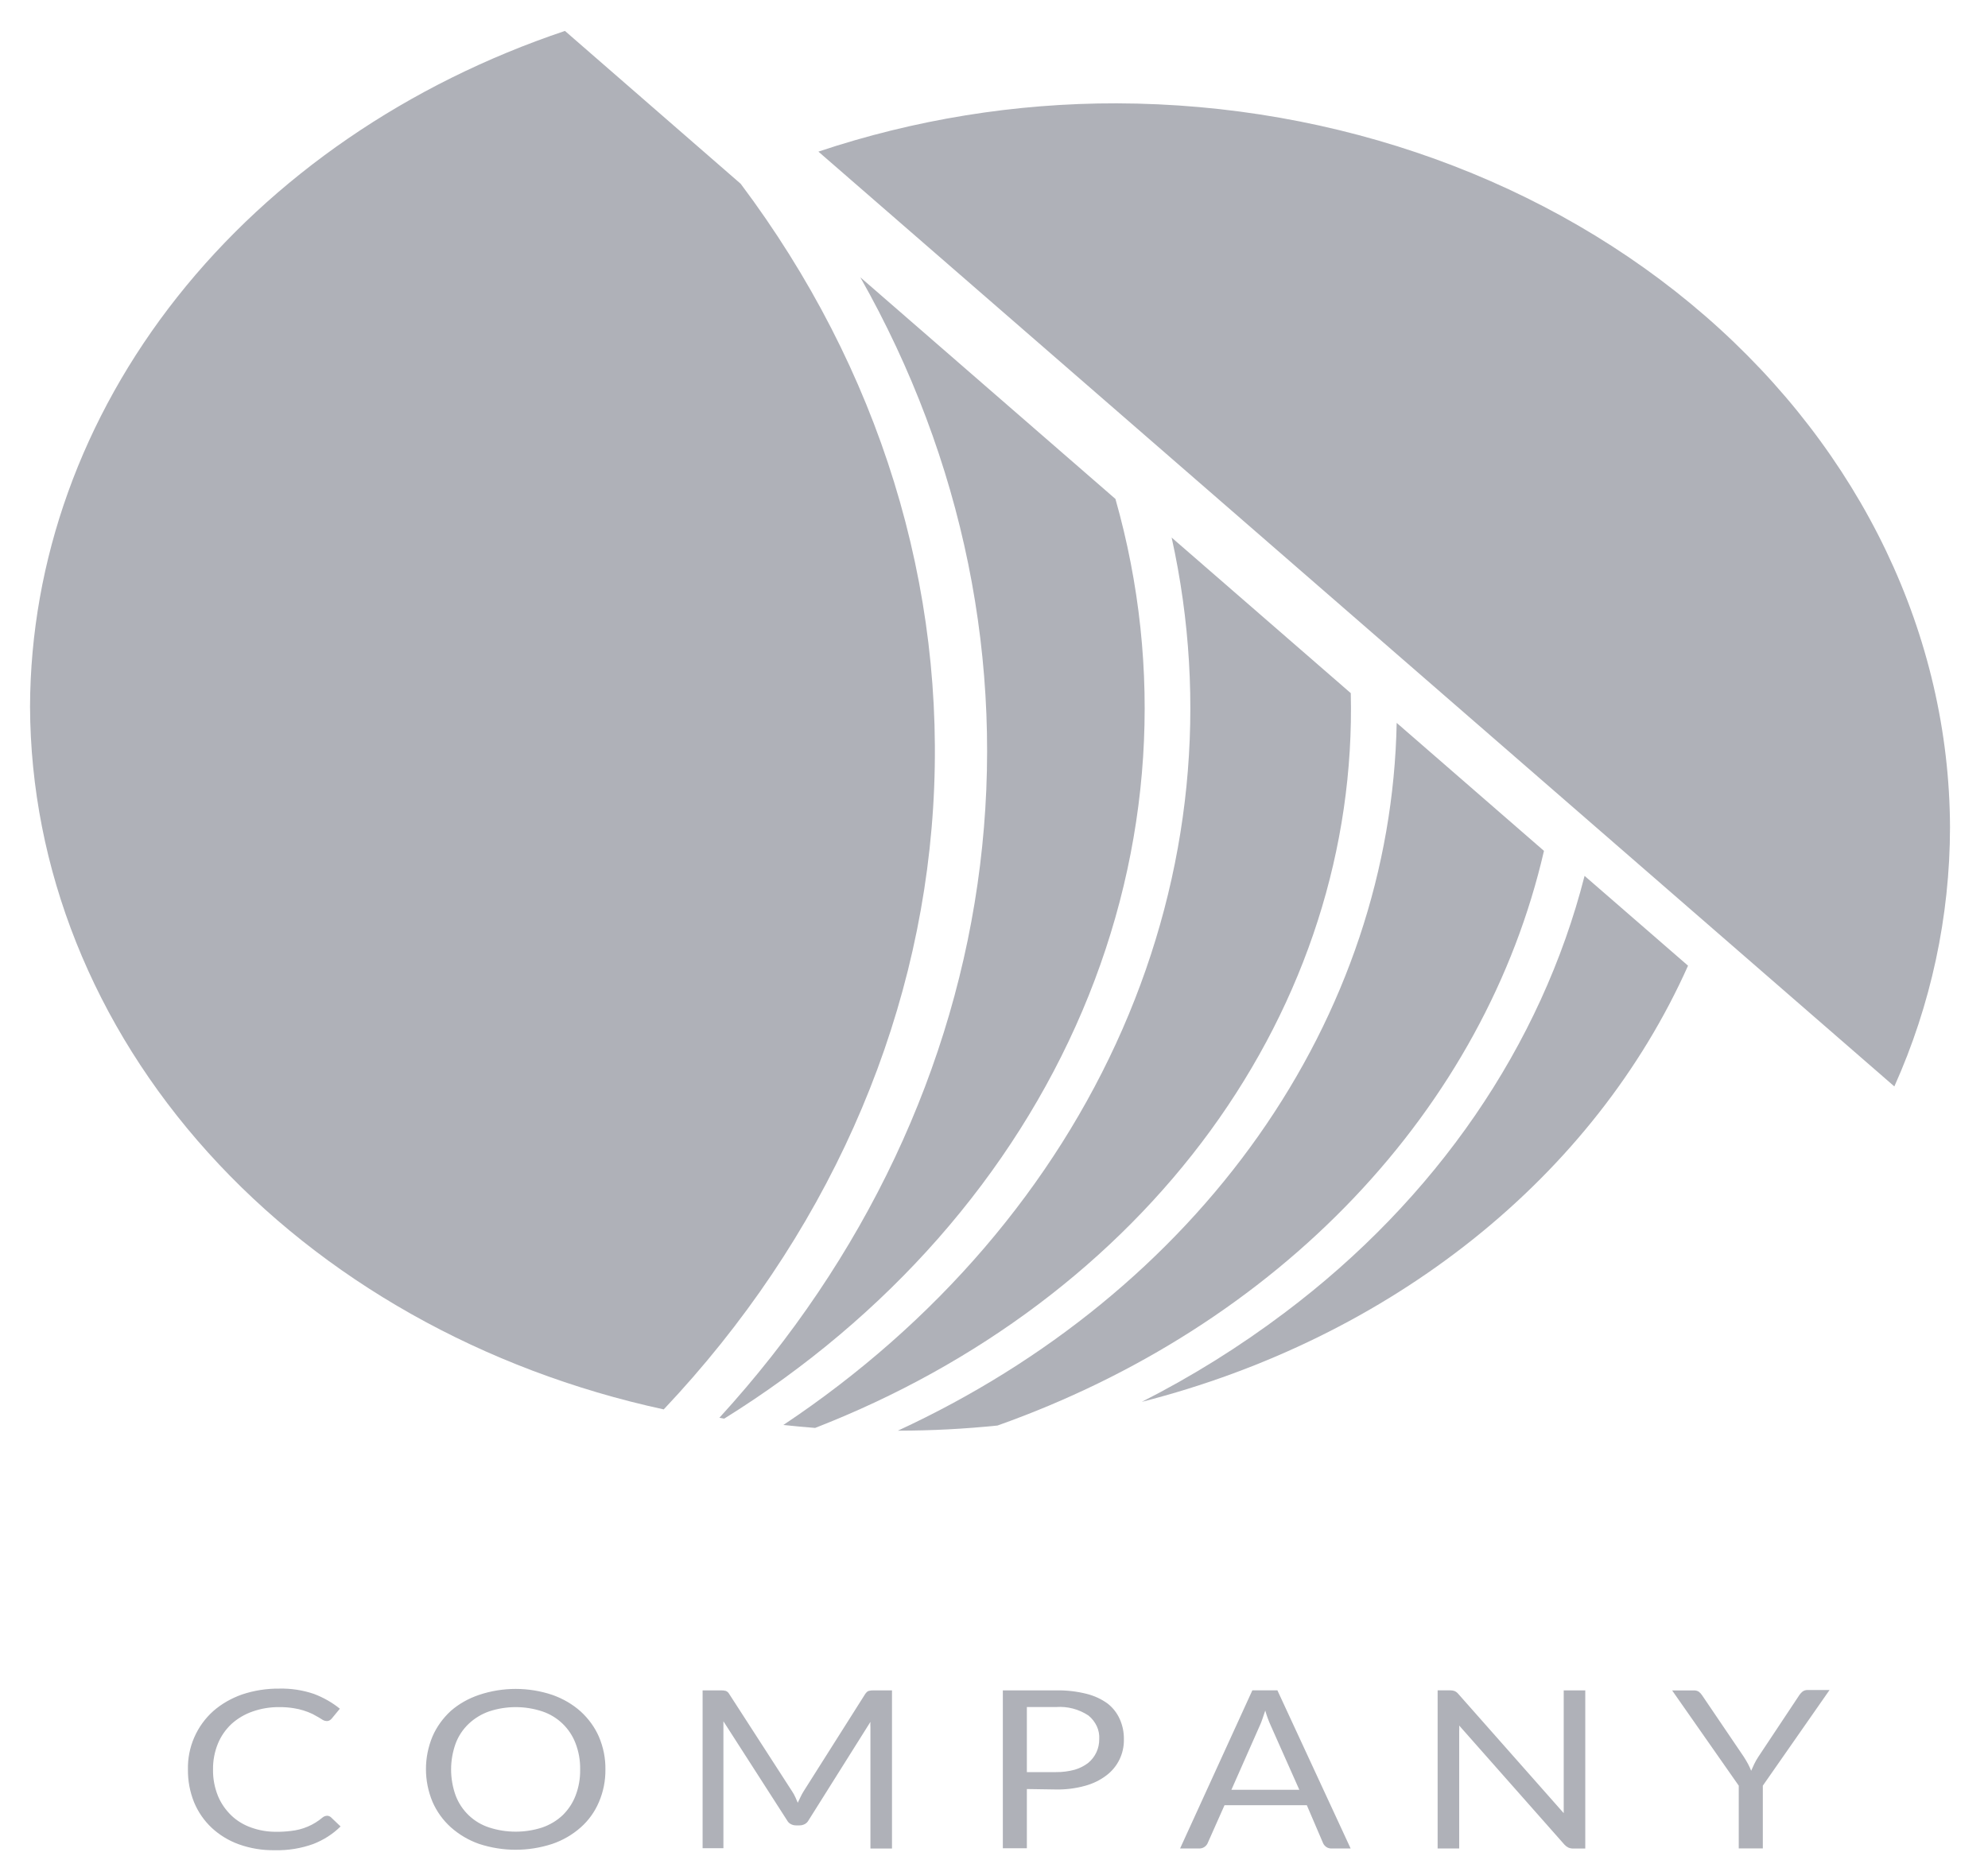
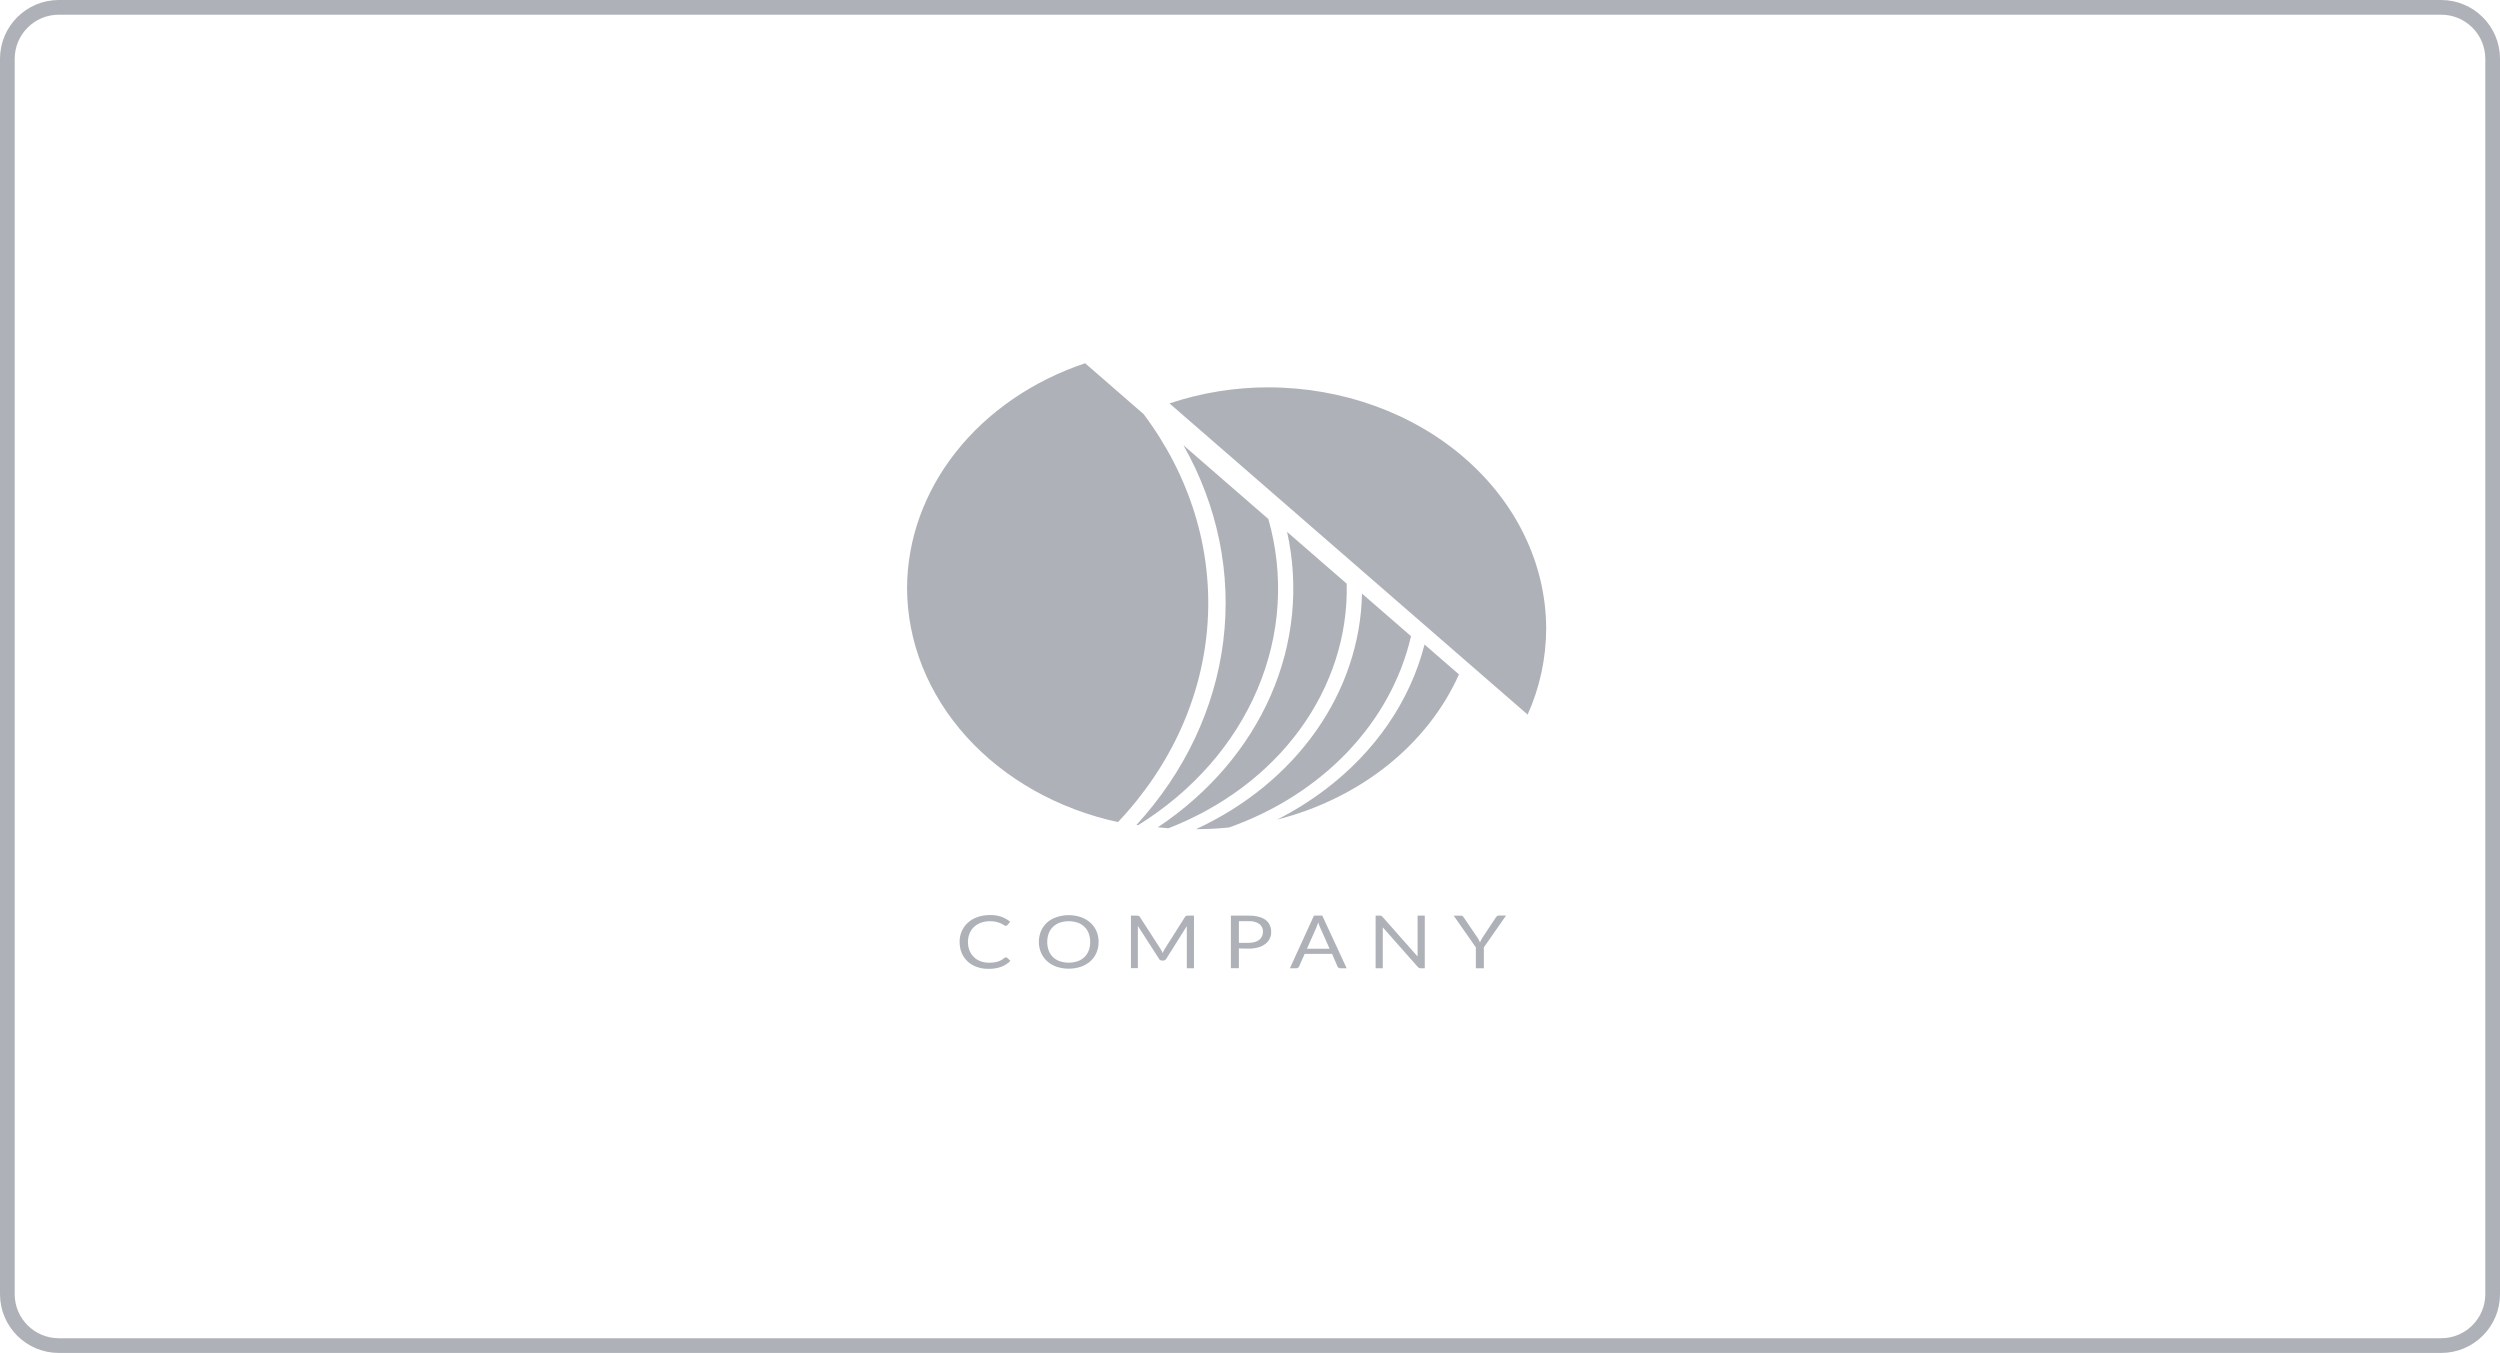
- <svg xmlns="http://www.w3.org/2000/svg" width="45" height="42" fill="none">
-   <path d="M7.406 41.101c.016 0 .032.004.046.01a.122.122 0 0 1 .039.024l.218.208c-.17.169-.379.304-.614.396a2.39 2.39 0 0 1-.87.142c-.28.005-.558-.04-.817-.133a1.793 1.793 0 0 1-.616-.374 1.674 1.674 0 0 1-.399-.578 1.927 1.927 0 0 1-.139-.742 1.724 1.724 0 0 1 .573-1.322c.186-.163.409-.291.654-.377.269-.09.555-.135.843-.132a2.27 2.27 0 0 1 .782.12c.216.082.415.195.587.335l-.183.222a.178.178 0 0 1-.047.04.125.125 0 0 1-.073.017.178.178 0 0 1-.08-.023l-.097-.06-.137-.076a1.551 1.551 0 0 0-.43-.132 1.892 1.892 0 0 0-.325-.024 1.76 1.76 0 0 0-.605.1 1.39 1.39 0 0 0-.475.28c-.136.128-.24.28-.308.445a1.499 1.499 0 0 0-.111.587 1.53 1.53 0 0 0 .111.597c.067.164.17.314.303.443.125.12.28.215.453.275.178.064.369.096.561.095.111.001.223-.005.333-.019a1.316 1.316 0 0 0 .72-.306.171.171 0 0 1 .103-.038ZM13.704 40.054a1.81 1.81 0 0 1-.147.737 1.594 1.594 0 0 1-.41.572 1.889 1.889 0 0 1-.645.375 2.655 2.655 0 0 1-1.658 0 1.91 1.91 0 0 1-.64-.377 1.677 1.677 0 0 1-.415-.578 1.922 1.922 0 0 1 0-1.475c.093-.216.234-.413.415-.58.182-.159.4-.282.64-.363a2.61 2.61 0 0 1 1.658 0c.242.085.461.213.643.376.18.165.32.36.412.571.101.238.151.489.147.742Zm-.572 0a1.566 1.566 0 0 0-.104-.593 1.22 1.22 0 0 0-.752-.722 1.918 1.918 0 0 0-1.205 0 1.295 1.295 0 0 0-.461.28 1.191 1.191 0 0 0-.295.443 1.737 1.737 0 0 0 0 1.184 1.209 1.209 0 0 0 .756.72c.388.127.816.127 1.205 0 .175-.061.332-.156.46-.277.131-.129.23-.28.292-.443.073-.19.108-.391.104-.592ZM18.001 40.675l.057.132c.022-.047.041-.09.063-.132a1.23 1.23 0 0 1 .071-.13l1.393-2.201c.028-.038.052-.062.08-.069a.373.373 0 0 1 .114-.012h.412v3.58h-.488V39.1a.938.938 0 0 1 0-.124L18.3 41.208a.203.203 0 0 1-.082.081.246.246 0 0 1-.12.03h-.079a.243.243 0 0 1-.12-.03.2.2 0 0 1-.081-.081l-1.443-2.246V41.835h-.471v-3.572h.411a.373.373 0 0 1 .115.012c.034.015.06.039.076.069l1.423 2.203a.76.76 0 0 1 .071.128ZM23.244 40.497v1.34H22.7v-3.574h1.216c.23-.004.458.023.679.078.176.044.34.12.48.223a.922.922 0 0 1 .272.35c.065.146.096.302.093.458a.993.993 0 0 1-.395.815c-.14.107-.305.188-.483.236a2.3 2.3 0 0 1-.657.083l-.66-.01Zm0-.384h.66c.143.002.286-.017.423-.054a.924.924 0 0 0 .305-.154.686.686 0 0 0 .25-.538.605.605 0 0 0-.054-.291.69.69 0 0 0-.19-.244 1.172 1.172 0 0 0-.734-.192h-.66v1.473ZM30.573 41.842h-.43a.205.205 0 0 1-.12-.033.222.222 0 0 1-.072-.083l-.37-.864h-1.863l-.384.864a.205.205 0 0 1-.19.116h-.432l1.636-3.58h.567l1.658 3.58Zm-2.7-1.329h1.538l-.648-1.457c-.05-.11-.09-.222-.123-.336l-.063.187c-.019.057-.04.11-.06.152l-.643 1.454ZM32.929 38.28c.032.015.06.037.081.063l2.386 2.699v-2.779h.488v3.58h-.272a.265.265 0 0 1-.112-.022.299.299 0 0 1-.087-.066l-2.383-2.696a.974.974 0 0 1 0 .123v2.66h-.488v-3.58h.289c.033 0 .067.006.098.017ZM39.903 40.419v1.421h-.545V40.42l-1.508-2.156h.488a.197.197 0 0 1 .117.03c.03.024.055.051.074.081l.943 1.391c.038.06.071.114.098.166.028.052.05.102.069.151l.07-.154c.027-.056.058-.11.093-.163l.93-1.4a.376.376 0 0 1 .07-.076.182.182 0 0 1 .118-.035h.493l-1.51 2.165ZM17.731 32.256c.237.026.477.047.72.066 3.679-1.43 6.791-3.77 8.948-6.728 2.156-2.958 3.261-6.403 3.177-9.904l-4.055-3.522c.825 3.727.44 7.58-1.113 11.128s-4.21 6.65-7.677 8.96Z" fill="#AFB1B8" />
-   <path d="m16.284 32.092.109.02c3.704-2.303 6.527-5.517 8.106-9.228 1.579-3.711 1.84-7.749.75-11.59l-5.775-5.017c2.335 4.124 3.276 8.74 2.71 13.31-.564 4.57-2.61 8.906-5.9 12.505ZM35.868 19.826c-.981 3.847-3.364 7.316-6.795 9.893a21.629 21.629 0 0 1-3.228 2.013c2.794-.713 5.361-1.974 7.505-3.686s3.807-3.829 4.86-6.187l-2.342-2.033Z" fill="#AFB1B8" />
-   <path d="m34.949 19.26-3.334-2.897c-.064 3.303-1.145 6.531-3.13 9.348-1.986 2.818-4.804 5.122-8.16 6.673h.016c.748 0 1.495-.04 2.238-.116 3.137-1.113 5.909-2.883 8.067-5.153 2.159-2.27 3.637-4.968 4.303-7.855ZM16.766 4.16 12.788.7C9.232 1.894 6.174 3.993 4.013 6.722 1.853 9.452.691 12.684.68 15.996c.013 3.66 1.431 7.212 4.03 10.093 2.597 2.88 6.227 4.927 10.314 5.814 3.648-3.862 5.784-8.634 6.098-13.623.313-4.99-1.213-9.935-4.356-14.12ZM44.14 18.727c-.014-4.342-2.006-8.503-5.54-11.574-3.535-3.07-8.324-4.801-13.322-4.814a21.18 21.18 0 0 0-6.753 1.093l24.355 21.16a14.352 14.352 0 0 0 1.26-5.865Z" fill="#AFB1B8" />
+ <svg xmlns="http://www.w3.org/2000/svg" width="170" height="92" fill="none">
+   <rect x=".5" y=".5" width="169" height="91" rx="3.5" stroke="#AFB1B8" />
+   <path d="M68.406 65.101c.016 0 .032.004.046.01a.121.121 0 0 1 .039.024l.218.208c-.17.169-.379.304-.614.396a2.39 2.39 0 0 1-.87.142c-.28.005-.558-.04-.817-.133a1.794 1.794 0 0 1-.617-.374 1.674 1.674 0 0 1-.397-.578 1.926 1.926 0 0 1-.14-.742 1.724 1.724 0 0 1 .573-1.322c.186-.163.409-.291.654-.377.269-.09.555-.135.843-.132a2.27 2.27 0 0 1 .782.12c.216.082.415.195.587.335l-.183.222a.178.178 0 0 1-.047.04.125.125 0 0 1-.073.017.178.178 0 0 1-.08-.023l-.097-.06-.137-.076a1.548 1.548 0 0 0-.43-.132 1.891 1.891 0 0 0-.325-.024 1.76 1.76 0 0 0-.605.1 1.39 1.39 0 0 0-.475.28c-.136.128-.24.28-.308.445a1.5 1.5 0 0 0-.112.587 1.53 1.53 0 0 0 .112.597c.067.164.17.314.303.443.125.12.28.215.453.275.178.064.369.097.561.095.112.001.223-.005.333-.019a1.316 1.316 0 0 0 .72-.306.171.171 0 0 1 .103-.038ZM74.704 64.054a1.81 1.81 0 0 1-.147.737 1.594 1.594 0 0 1-.41.572 1.889 1.889 0 0 1-.645.375 2.655 2.655 0 0 1-1.658 0 1.91 1.91 0 0 1-.64-.376 1.678 1.678 0 0 1-.415-.578 1.922 1.922 0 0 1 0-1.476c.093-.216.234-.413.415-.58.182-.159.4-.282.64-.363a2.61 2.61 0 0 1 1.658 0c.242.085.461.213.643.376.18.165.32.36.412.571.101.238.151.489.147.742Zm-.572 0a1.566 1.566 0 0 0-.104-.593 1.22 1.22 0 0 0-.752-.722 1.918 1.918 0 0 0-1.205 0 1.295 1.295 0 0 0-.461.28 1.191 1.191 0 0 0-.295.443 1.737 1.737 0 0 0 0 1.184 1.209 1.209 0 0 0 .756.72c.388.127.816.127 1.205 0 .175-.061.332-.156.46-.277.131-.129.23-.28.292-.443.073-.19.108-.391.104-.592ZM79.001 64.675l.057.132c.022-.047.041-.09.063-.132a1.23 1.23 0 0 1 .071-.13l1.393-2.201c.028-.038.052-.062.08-.069a.373.373 0 0 1 .114-.012h.412v3.58h-.488V63.1a.938.938 0 0 1 0-.124L79.3 65.208a.203.203 0 0 1-.082.081.246.246 0 0 1-.12.03h-.079a.243.243 0 0 1-.12-.03.2.2 0 0 1-.081-.081l-1.443-2.246V65.835h-.471v-3.572h.411a.373.373 0 0 1 .115.012c.034.015.06.039.076.069l1.423 2.203a.76.76 0 0 1 .071.128ZM84.244 64.497v1.34H83.7v-3.574h1.216c.23-.004.458.023.679.078.176.044.34.12.48.223a.922.922 0 0 1 .272.35c.065.146.096.302.093.458a.993.993 0 0 1-.395.815c-.14.107-.305.188-.483.236a2.3 2.3 0 0 1-.657.083l-.66-.01Zm0-.384h.66c.143.002.286-.017.423-.054a.924.924 0 0 0 .305-.154.686.686 0 0 0 .25-.538.605.605 0 0 0-.054-.291.69.69 0 0 0-.19-.244 1.172 1.172 0 0 0-.734-.192h-.66v1.473ZM91.573 65.842h-.43a.205.205 0 0 1-.12-.033.222.222 0 0 1-.072-.083l-.37-.864h-1.863l-.384.864a.205.205 0 0 1-.19.116h-.432l1.636-3.58h.567l1.658 3.58Zm-2.7-1.329h1.538l-.648-1.457c-.05-.11-.09-.222-.123-.336l-.063.187c-.019.057-.04.11-.06.152l-.643 1.454ZM93.929 62.28c.032.015.06.037.081.063l2.386 2.699v-2.779h.488v3.58h-.272a.265.265 0 0 1-.112-.022.299.299 0 0 1-.088-.066l-2.382-2.696a.974.974 0 0 1 0 .123v2.66h-.488v-3.58h.289c.033 0 .067.006.098.017ZM100.903 64.419v1.421h-.545V64.42l-1.508-2.156h.488a.197.197 0 0 1 .117.03c.03.024.055.051.074.081l.943 1.391c.038.06.071.114.098.166.028.052.049.102.069.151l.07-.154c.027-.056.058-.11.093-.163l.93-1.4a.35.35 0 0 1 .071-.076.181.181 0 0 1 .117-.035h.493l-1.51 2.165ZM78.731 56.256c.238.026.478.047.72.066 3.679-1.43 6.791-3.77 8.948-6.728 2.156-2.958 3.261-6.403 3.177-9.904l-4.054-3.522c.824 3.727.438 7.58-1.114 11.128-1.553 3.548-4.21 6.65-7.677 8.96Z" fill="#AFB1B8" />
+   <path d="m77.284 56.092.109.02c3.704-2.303 6.528-5.517 8.106-9.228 1.579-3.711 1.84-7.749.75-11.59l-5.775-5.017c2.335 4.124 3.275 8.74 2.71 13.31-.564 4.57-2.61 8.906-5.9 12.505ZM96.868 43.827c-.981 3.846-3.364 7.315-6.794 9.892a21.629 21.629 0 0 1-3.229 2.013c2.794-.713 5.361-1.974 7.505-3.686s3.807-3.829 4.86-6.187l-2.342-2.032Z" fill="#AFB1B8" />
+   <path d="m95.949 43.26-3.334-2.897c-.064 3.303-1.145 6.531-3.13 9.348-1.986 2.818-4.804 5.122-8.16 6.673h.016c.748 0 1.495-.04 2.238-.116 3.137-1.113 5.909-2.883 8.067-5.153 2.159-2.27 3.637-4.968 4.303-7.855ZM77.766 28.16l-3.978-3.46c-3.556 1.194-6.614 3.293-8.775 6.022-2.16 2.73-3.322 5.962-3.333 9.274.013 3.66 1.431 7.212 4.03 10.093 2.597 2.88 6.227 4.927 10.314 5.814 3.648-3.862 5.784-8.634 6.098-13.623.313-4.99-1.213-9.935-4.356-14.12ZM105.14 42.727c-.014-4.342-2.006-8.503-5.54-11.574-3.534-3.07-8.324-4.801-13.322-4.813a21.18 21.18 0 0 0-6.753 1.091l24.355 21.162a14.358 14.358 0 0 0 1.26-5.866Z" fill="#AFB1B8" />
</svg>
